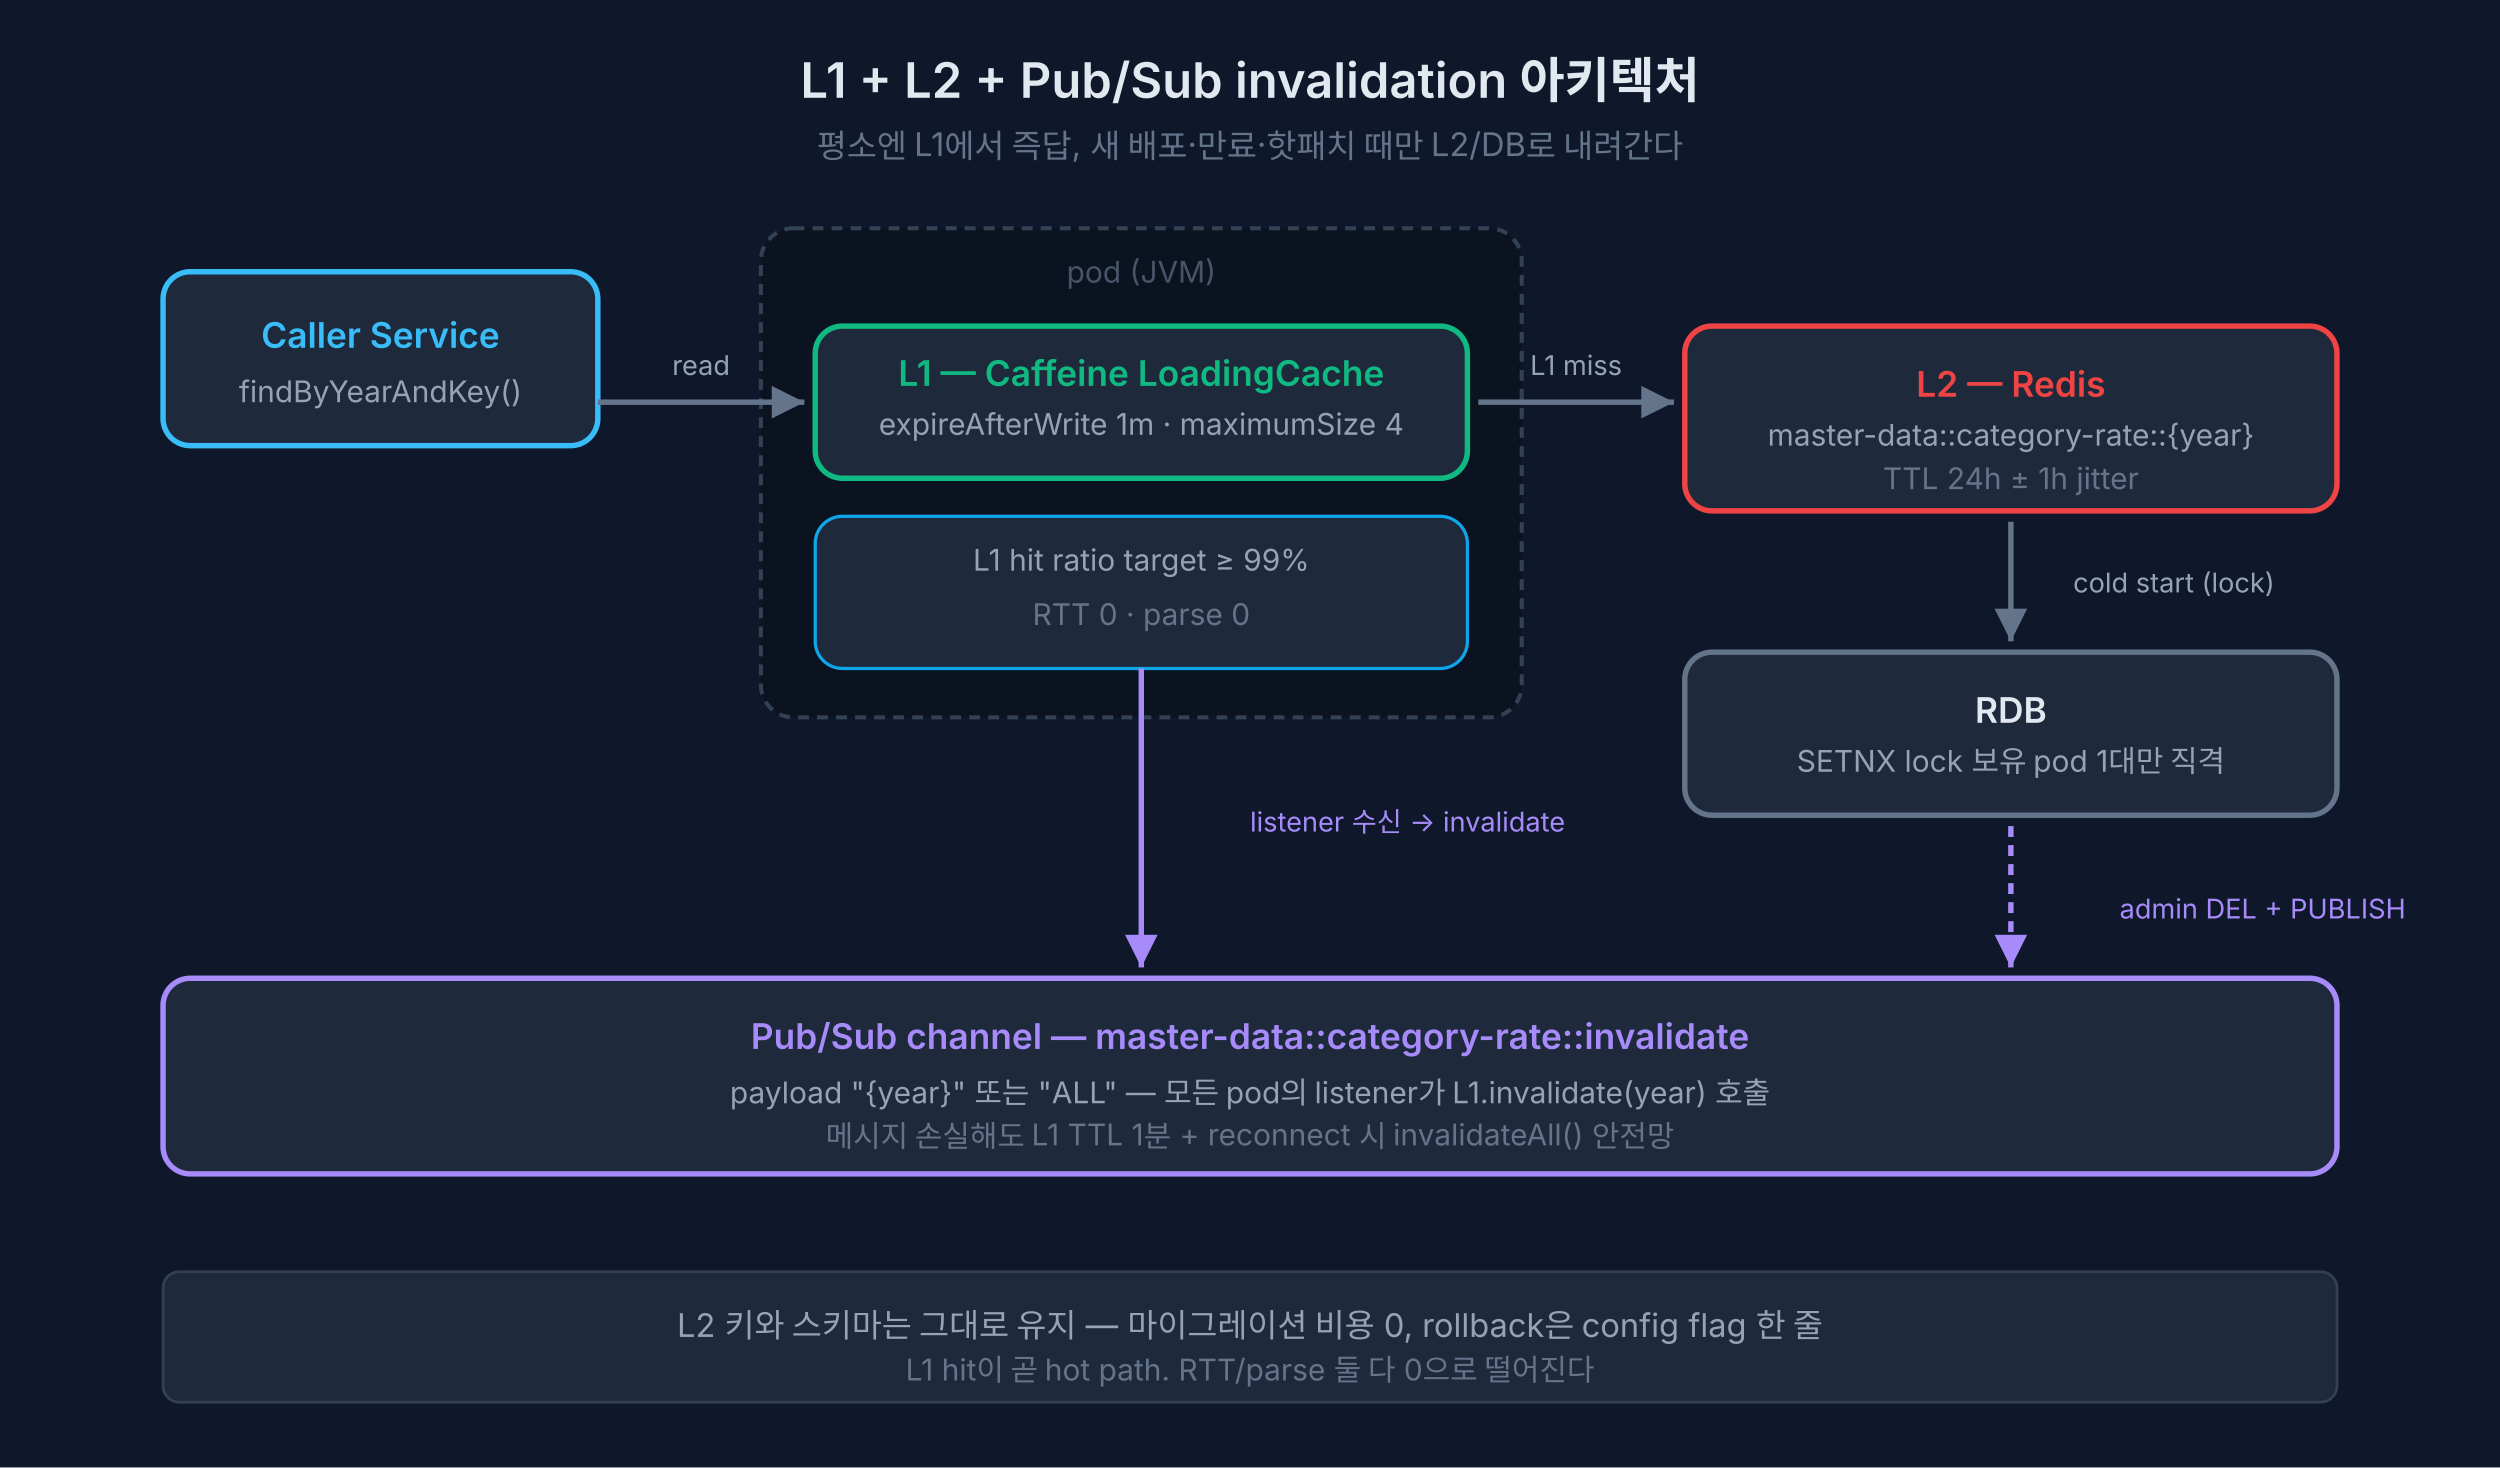
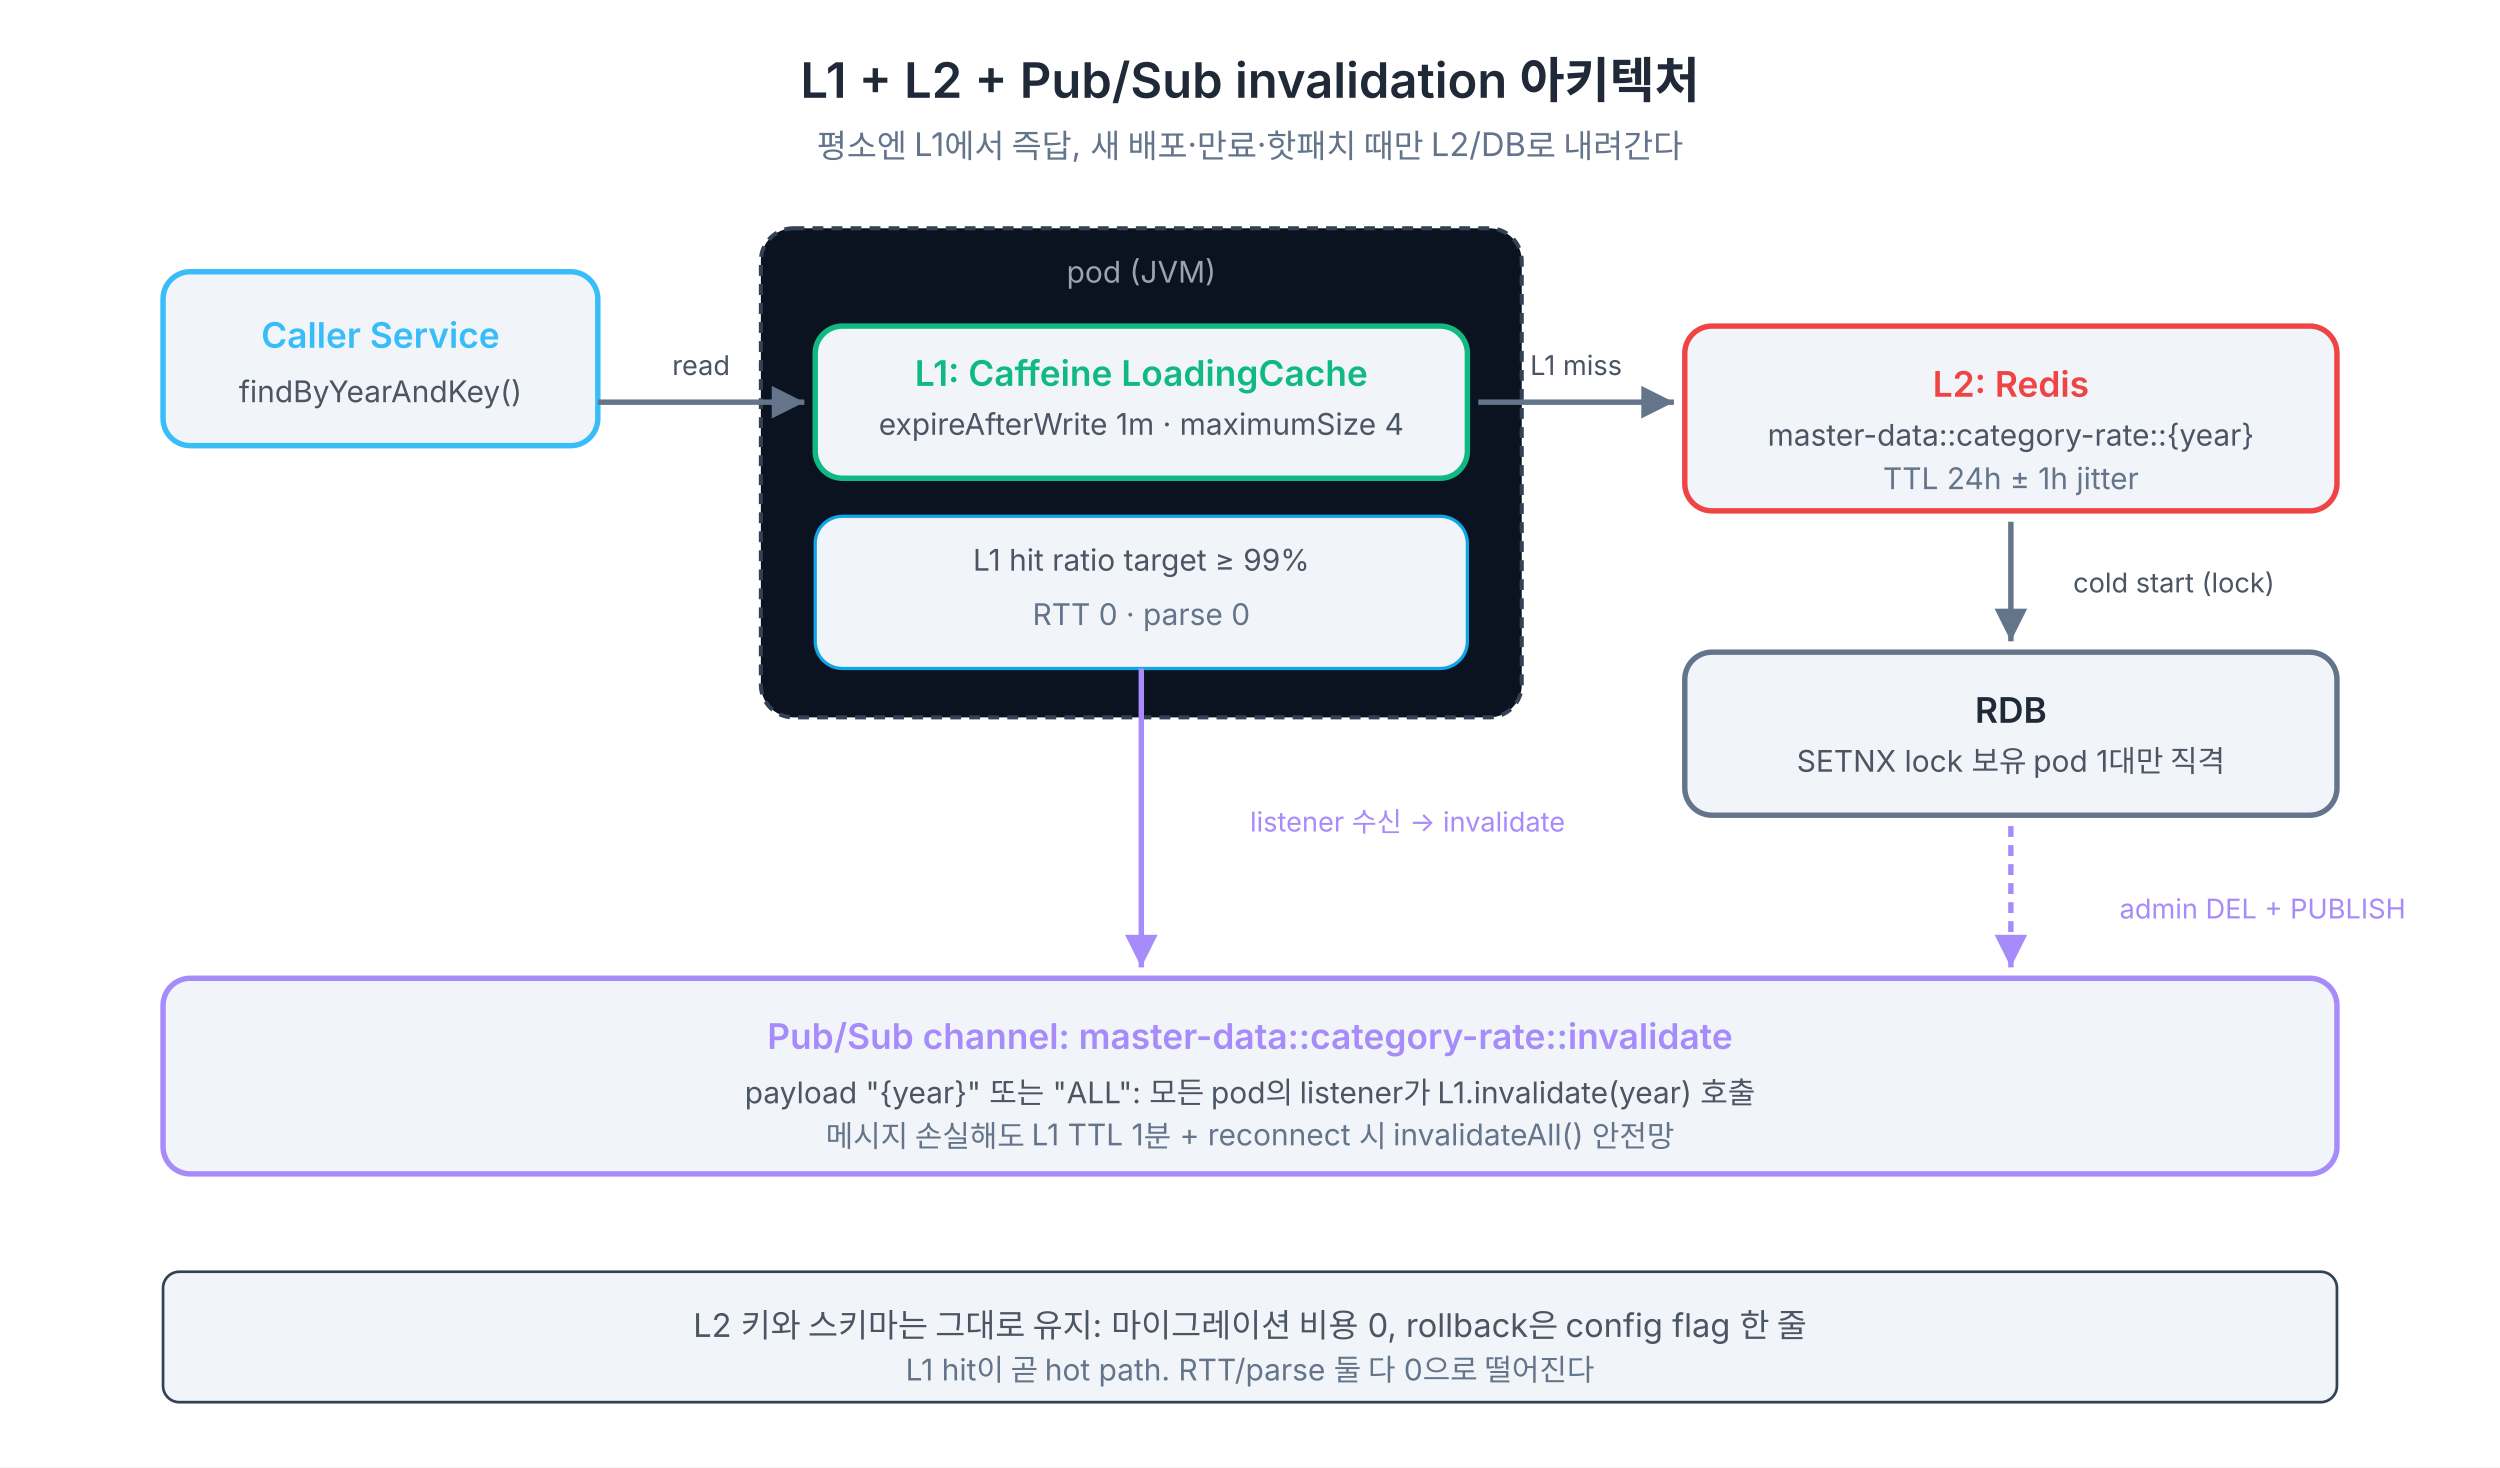
<svg xmlns="http://www.w3.org/2000/svg" viewBox="0 0 920 540" font-family="system-ui, -apple-system, sans-serif">
-   <rect width="920" height="540" fill="#0f172a" />
-   <text x="460" y="36" fill="#e2e8f0" font-size="18" font-weight="600" text-anchor="middle">L1 + L2 + Pub/Sub invalidation 아키텍처</text>
+   <rect width="920" height="540" fill="#ffffff" />
+   <text x="460" y="36" fill="#1f2937" font-size="18" font-weight="600" text-anchor="middle">L1 + L2 + Pub/Sub invalidation 아키텍처</text>
  <text x="460" y="58" fill="#64748b" font-size="12" text-anchor="middle">평소엔 L1에서 즉답, 새 배포·만료·핫패치 때만 L2/DB로 내려간다</text>
  <defs>
    <marker id="arr" viewBox="0 0 10 10" refX="10" refY="5" markerWidth="6" markerHeight="6" orient="auto">
      <path d="M 0 0 L 10 5 L 0 10 z" fill="#64748b" />
    </marker>
    <marker id="arrPub" viewBox="0 0 10 10" refX="10" refY="5" markerWidth="6" markerHeight="6" orient="auto">
      <path d="M 0 0 L 10 5 L 0 10 z" fill="#a78bfa" />
    </marker>
  </defs>
-   <rect x="60" y="100" width="160" height="64" rx="10" fill="#1e293b" stroke="#38bdf8" stroke-width="2" />
+   <rect x="60" y="100" width="160" height="64" rx="10" fill="#f1f5f9" stroke="#38bdf8" stroke-width="2" />
  <text x="140" y="128" fill="#38bdf8" font-size="13" font-weight="600" text-anchor="middle">Caller Service</text>
-   <text x="140" y="148" fill="#94a3b8" font-size="11" text-anchor="middle">findByYearAndKey()</text>
+   <text x="140" y="148" fill="#4b5563" font-size="11" text-anchor="middle">findByYearAndKey()</text>
  <rect x="280" y="84" width="280" height="180" rx="12" fill="#0b1220" stroke="#334155" stroke-width="1.5" stroke-dasharray="4 3" />
-   <text x="420" y="104" fill="#475569" font-size="11" text-anchor="middle">pod (JVM)</text>
-   <rect x="300" y="120" width="240" height="56" rx="10" fill="#1e293b" stroke="#10b981" stroke-width="2" />
-   <text x="420" y="142" fill="#10b981" font-size="13" font-weight="600" text-anchor="middle">L1 — Caffeine LoadingCache</text>
-   <text x="420" y="160" fill="#94a3b8" font-size="11" text-anchor="middle">expireAfterWrite 1m · maximumSize 4</text>
-   <rect x="300" y="190" width="240" height="56" rx="10" fill="#1e293b" stroke="#0ea5e9" stroke-width="1.2" />
-   <text x="420" y="210" fill="#94a3b8" font-size="11" text-anchor="middle">L1 hit ratio target ≥ 99%</text>
+   <text x="420" y="104" fill="#9ca3af" font-size="11" text-anchor="middle">pod (JVM)</text>
+   <rect x="300" y="120" width="240" height="56" rx="10" fill="#f1f5f9" stroke="#10b981" stroke-width="2" />
+   <text x="420" y="142" fill="#10b981" font-size="13" font-weight="600" text-anchor="middle">L1: Caffeine LoadingCache</text>
+   <text x="420" y="160" fill="#4b5563" font-size="11" text-anchor="middle">expireAfterWrite 1m · maximumSize 4</text>
+   <rect x="300" y="190" width="240" height="56" rx="10" fill="#f1f5f9" stroke="#0ea5e9" stroke-width="1.2" />
+   <text x="420" y="210" fill="#4b5563" font-size="11" text-anchor="middle">L1 hit ratio target ≥ 99%</text>
  <text x="420" y="230" fill="#64748b" font-size="11" text-anchor="middle">RTT 0 · parse 0</text>
-   <rect x="620" y="120" width="240" height="68" rx="10" fill="#1e293b" stroke="#ef4444" stroke-width="2" />
-   <text x="740" y="146" fill="#ef4444" font-size="13" font-weight="600" text-anchor="middle">L2 — Redis</text>
-   <text x="740" y="164" fill="#94a3b8" font-size="11" text-anchor="middle">master-data::category-rate::{year}</text>
+   <rect x="620" y="120" width="240" height="68" rx="10" fill="#f1f5f9" stroke="#ef4444" stroke-width="2" />
+   <text x="740" y="146" fill="#ef4444" font-size="13" font-weight="600" text-anchor="middle">L2: Redis</text>
+   <text x="740" y="164" fill="#4b5563" font-size="11" text-anchor="middle">master-data::category-rate::{year}</text>
  <text x="740" y="180" fill="#64748b" font-size="11" text-anchor="middle">TTL 24h ± 1h jitter</text>
-   <rect x="620" y="240" width="240" height="60" rx="10" fill="#1e293b" stroke="#64748b" stroke-width="2" />
-   <text x="740" y="266" fill="#e2e8f0" font-size="13" font-weight="600" text-anchor="middle">RDB</text>
-   <text x="740" y="284" fill="#94a3b8" font-size="11" text-anchor="middle">SETNX lock 보유 pod 1대만 직격</text>
+   <rect x="620" y="240" width="240" height="60" rx="10" fill="#f1f5f9" stroke="#64748b" stroke-width="2" />
+   <text x="740" y="266" fill="#1f2937" font-size="13" font-weight="600" text-anchor="middle">RDB</text>
+   <text x="740" y="284" fill="#4b5563" font-size="11" text-anchor="middle">SETNX lock 보유 pod 1대만 직격</text>
  <line x1="220" y1="148" x2="296" y2="148" stroke="#64748b" stroke-width="2" marker-end="url(#arr)" />
-   <text x="258" y="138" fill="#94a3b8" font-size="10" text-anchor="middle">read</text>
+   <text x="258" y="138" fill="#4b5563" font-size="10" text-anchor="middle">read</text>
  <line x1="544" y1="148" x2="616" y2="148" stroke="#64748b" stroke-width="2" marker-end="url(#arr)" />
-   <text x="580" y="138" fill="#94a3b8" font-size="10" text-anchor="middle">L1 miss</text>
+   <text x="580" y="138" fill="#4b5563" font-size="10" text-anchor="middle">L1 miss</text>
  <line x1="740" y1="192" x2="740" y2="236" stroke="#64748b" stroke-width="2" marker-end="url(#arr)" />
-   <text x="800" y="218" fill="#94a3b8" font-size="10" text-anchor="middle">cold start (lock)</text>
-   <rect x="60" y="360" width="800" height="72" rx="10" fill="#1e293b" stroke="#a78bfa" stroke-width="2" />
-   <text x="460" y="386" fill="#a78bfa" font-size="13" font-weight="600" text-anchor="middle">Pub/Sub channel — master-data::category-rate::invalidate</text>
-   <text x="460" y="406" fill="#94a3b8" font-size="11" text-anchor="middle">payload "{year}" 또는 "ALL" — 모든 pod의 listener가 L1.invalidate(year) 호출</text>
+   <text x="800" y="218" fill="#4b5563" font-size="10" text-anchor="middle">cold start (lock)</text>
+   <rect x="60" y="360" width="800" height="72" rx="10" fill="#f1f5f9" stroke="#a78bfa" stroke-width="2" />
+   <text x="460" y="386" fill="#a78bfa" font-size="13" font-weight="600" text-anchor="middle">Pub/Sub channel: master-data::category-rate::invalidate</text>
+   <text x="460" y="406" fill="#4b5563" font-size="11" text-anchor="middle">payload "{year}" 또는 "ALL": 모든 pod의 listener가 L1.invalidate(year) 호출</text>
  <text x="460" y="422" fill="#64748b" font-size="11" text-anchor="middle">메시지 손실해도 L1 TTL 1분 + reconnect 시 invalidateAll() 안전망</text>
  <line x1="420" y1="246" x2="420" y2="356" stroke="#a78bfa" stroke-width="2" marker-end="url(#arrPub)" />
  <text x="460" y="306" fill="#a78bfa" font-size="10">listener 수신 → invalidate</text>
  <line x1="740" y1="304" x2="740" y2="356" stroke="#a78bfa" stroke-width="2" stroke-dasharray="4 3" marker-end="url(#arrPub)" />
  <text x="780" y="338" fill="#a78bfa" font-size="10">admin DEL + PUBLISH</text>
-   <rect x="60" y="468" width="800" height="48" rx="6" fill="#1e293b" stroke="#334155" stroke-width="1" />
-   <text x="460" y="492" fill="#94a3b8" font-size="12" text-anchor="middle">L2 키와 스키마는 그대로 유지 — 마이그레이션 비용 0, rollback은 config flag 한 줄</text>
+   <rect x="60" y="468" width="800" height="48" rx="6" fill="#f1f5f9" stroke="#334155" stroke-width="1" />
+   <text x="460" y="492" fill="#4b5563" font-size="12" text-anchor="middle">L2 키와 스키마는 그대로 유지: 마이그레이션 비용 0, rollback은 config flag 한 줄</text>
  <text x="460" y="508" fill="#64748b" font-size="11" text-anchor="middle">L1 hit이 곧 hot path. RTT/parse 둘 다 0으로 떨어진다</text>
</svg>
